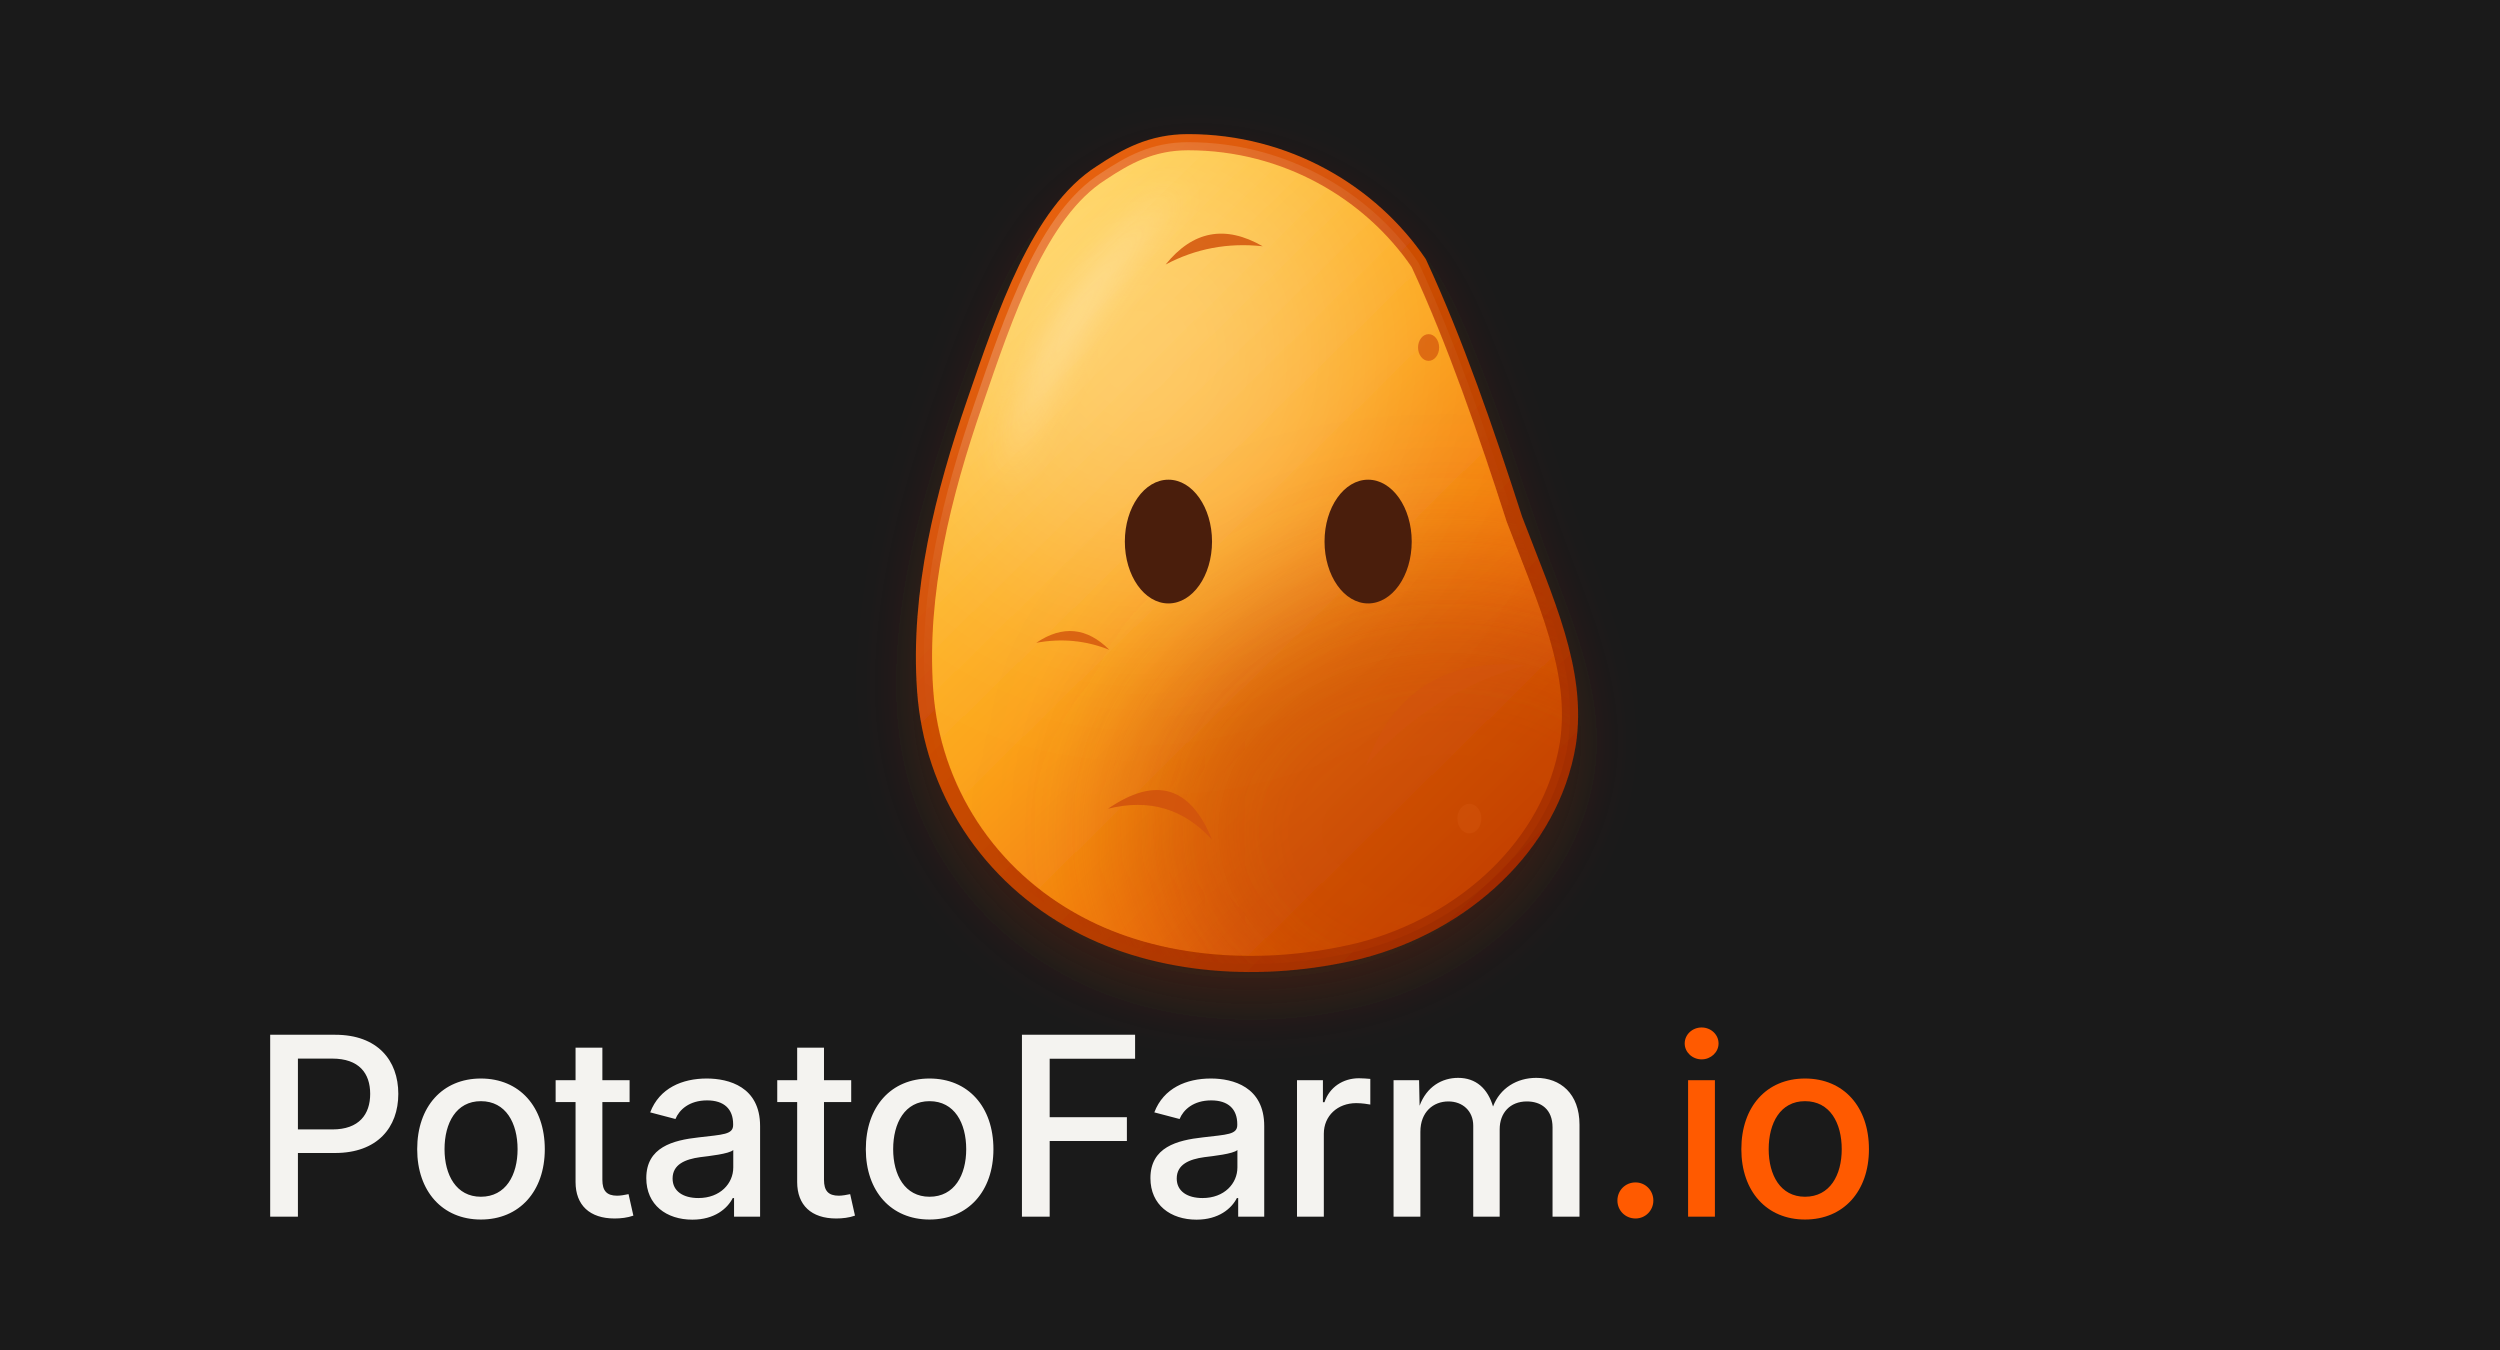
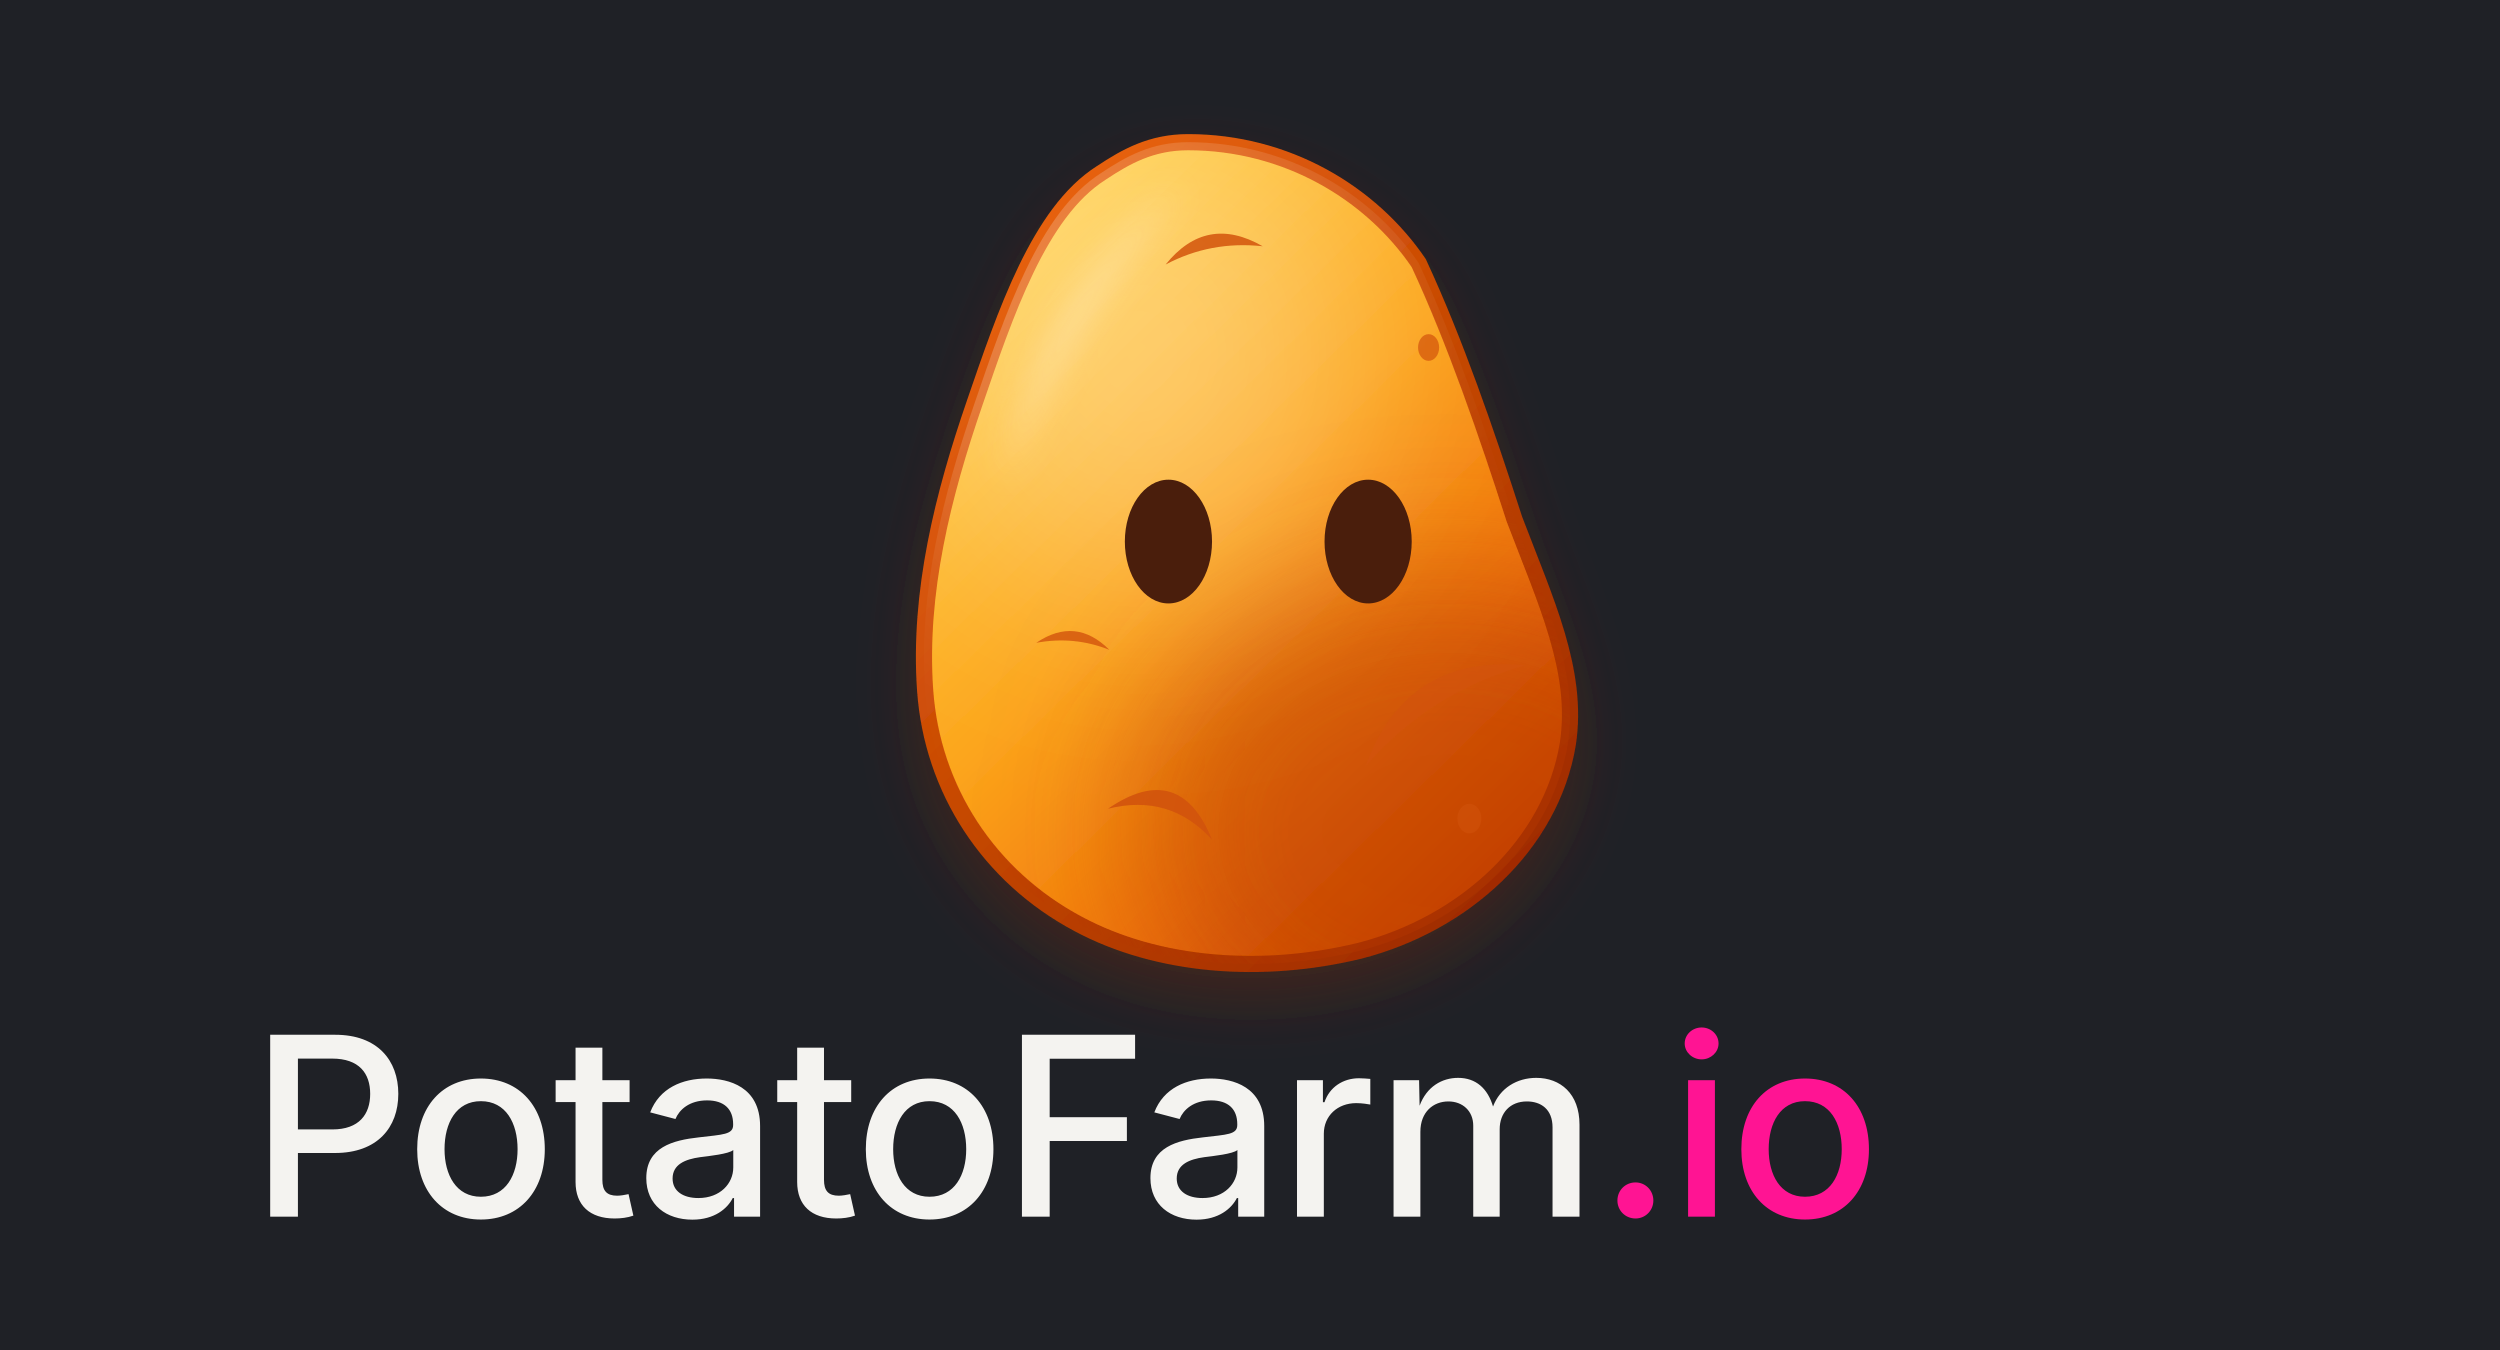
<svg xmlns="http://www.w3.org/2000/svg" viewBox="0 0 300 162" width="300" height="162">
-   <rect width="300" height="162" fill="#1A1A1A" />
+   <rect width="300" height="162" fill="#1F2126" />
  <g transform="translate(96.0,12) scale(1.6875)">
    <defs>
      <linearGradient id="shs3" x1="18%" y1="6%" x2="88%" y2="96%">
        <stop offset="0" stop-color="#FFD04A" />
        <stop offset="0.42" stop-color="#FCA51B" />
        <stop offset="0.72" stop-color="#F2760A" />
        <stop offset="1" stop-color="#D24500" />
      </linearGradient>
      <linearGradient id="rms3" x1="18%" y1="6%" x2="88%" y2="96%">
        <stop offset="0" stop-color="#E8620A" />
        <stop offset="1" stop-color="#9E2A00" />
      </linearGradient>
      <filter id="bls3" x="-60%" y="-60%" width="220%" height="220%">
        <feGaussianBlur stdDeviation="7" />
      </filter>
      <filter id="sds3" x="-60%" y="-60%" width="220%" height="220%">
        <feGaussianBlur stdDeviation="5" />
      </filter>
      <filter id="sps3" x="-60%" y="-60%" width="220%" height="220%">
        <feGaussianBlur stdDeviation="1.1" />
      </filter>
      <filter id="dps3" x="-35%" y="-35%" width="180%" height="180%">
        <feDropShadow dx="0" dy="2" stdDeviation="2.2" flood-color="#B83400" flood-opacity="0.22" />
      </filter>
      <clipPath id="cps3">
        <path d="M27.6,3.0 C34.6,3.0 40.6,6.6 44.0,11.6 C46.6,17.2 48.8,23.6 50.8,29.8 C53.0,35.6 55.4,40.6 54.6,45.8 C53.4,53.0 47.2,58.6 39.8,60.5 C32.8,62.2 25.4,61.6 19.8,58.6 C13.4,55.2 9.4,49.0 8.9,42.0 C8.4,35.0 10.2,28.0 12.4,21.6 C14.6,15.2 17.0,8.0 21.4,5.2 C23.2,4.0 25.0,3.0 27.6,3.0 Z" />
      </clipPath>
    </defs>
    <path d="M27.6,3.0 C34.6,3.0 40.6,6.6 44.0,11.6 C46.6,17.2 48.8,23.6 50.8,29.8 C53.0,35.6 55.4,40.6 54.6,45.8 C53.4,53.0 47.2,58.6 39.8,60.5 C32.8,62.2 25.4,61.6 19.8,58.6 C13.4,55.2 9.4,49.0 8.9,42.0 C8.4,35.0 10.2,28.0 12.4,21.6 C14.6,15.2 17.0,8.0 21.4,5.2 C23.2,4.0 25.0,3.0 27.6,3.0 Z" fill="url(#shs3)" stroke="url(#rms3)" stroke-width="1.15" stroke-linejoin="round" filter="url(#dps3)" />
    <g clip-path="url(#cps3)">
      <ellipse cx="46" cy="52" rx="22" ry="18" fill="#B23600" opacity="0.5" filter="url(#sds3)" />
      <ellipse cx="24" cy="18" rx="16" ry="17" fill="#FFFFFF" opacity="0.28" filter="url(#bls3)" />
      <path d="M14.6,27.0 Q16.7,14.1 27.0,6.2 Q19.4,15.8 14.6,27.0 Z" fill="#FFF0CE" opacity="0.45" filter="url(#sps3)" />
    </g>
    <ellipse cx="26.2" cy="31.4" rx="3.1" ry="4.4" fill="#4A1E0C" />
    <ellipse cx="40.4" cy="31.4" rx="3.1" ry="4.4" fill="#4A1E0C" />
    <path d="M21.9,50.4 Q27.0,46.9 29.3,52.6 Q26.3,49.3 21.9,50.4 Z" fill="#D2530C" opacity="0.9" />
    <path d="M40.2,47.4 Q43.1,39.4 51.6,40.2 Q44.8,42.1 40.2,47.4 Z" fill="#D2530C" opacity="0.72" />
    <path d="M26.0,11.7 Q28.9,8.1 32.9,10.4 Q29.2,10.0 26.0,11.7 Z" fill="#D2530C" opacity="0.85" />
    <path d="M16.8,38.6 Q19.6,36.7 22.0,39.1 Q19.5,38.1 16.8,38.6 Z" fill="#D2530C" opacity="0.8" />
    <ellipse cx="44.7" cy="17.6" rx="0.75" ry="0.95" fill="#D2530C" opacity="0.7" />
    <ellipse cx="47.6" cy="51.1" rx="0.85" ry="1.05" fill="#D2530C" opacity="0.5" />
  </g>
-   <text x="30" y="146" font-family="Inter,-apple-system,BlinkMacSystemFont,'Segoe UI',Roboto,sans-serif" font-size="30" font-weight="500" letter-spacing="-0.4" fill="#F4F3F0">PotatoFarm<tspan fill="#FF5A00">.io</tspan>
+   <text x="30" y="146" font-family="Inter,-apple-system,BlinkMacSystemFont,'Segoe UI',Roboto,sans-serif" font-size="30" font-weight="500" letter-spacing="-0.4" fill="#F4F3F0">PotatoFarm<tspan fill="#FF1493">.io</tspan>
  </text>
</svg>
